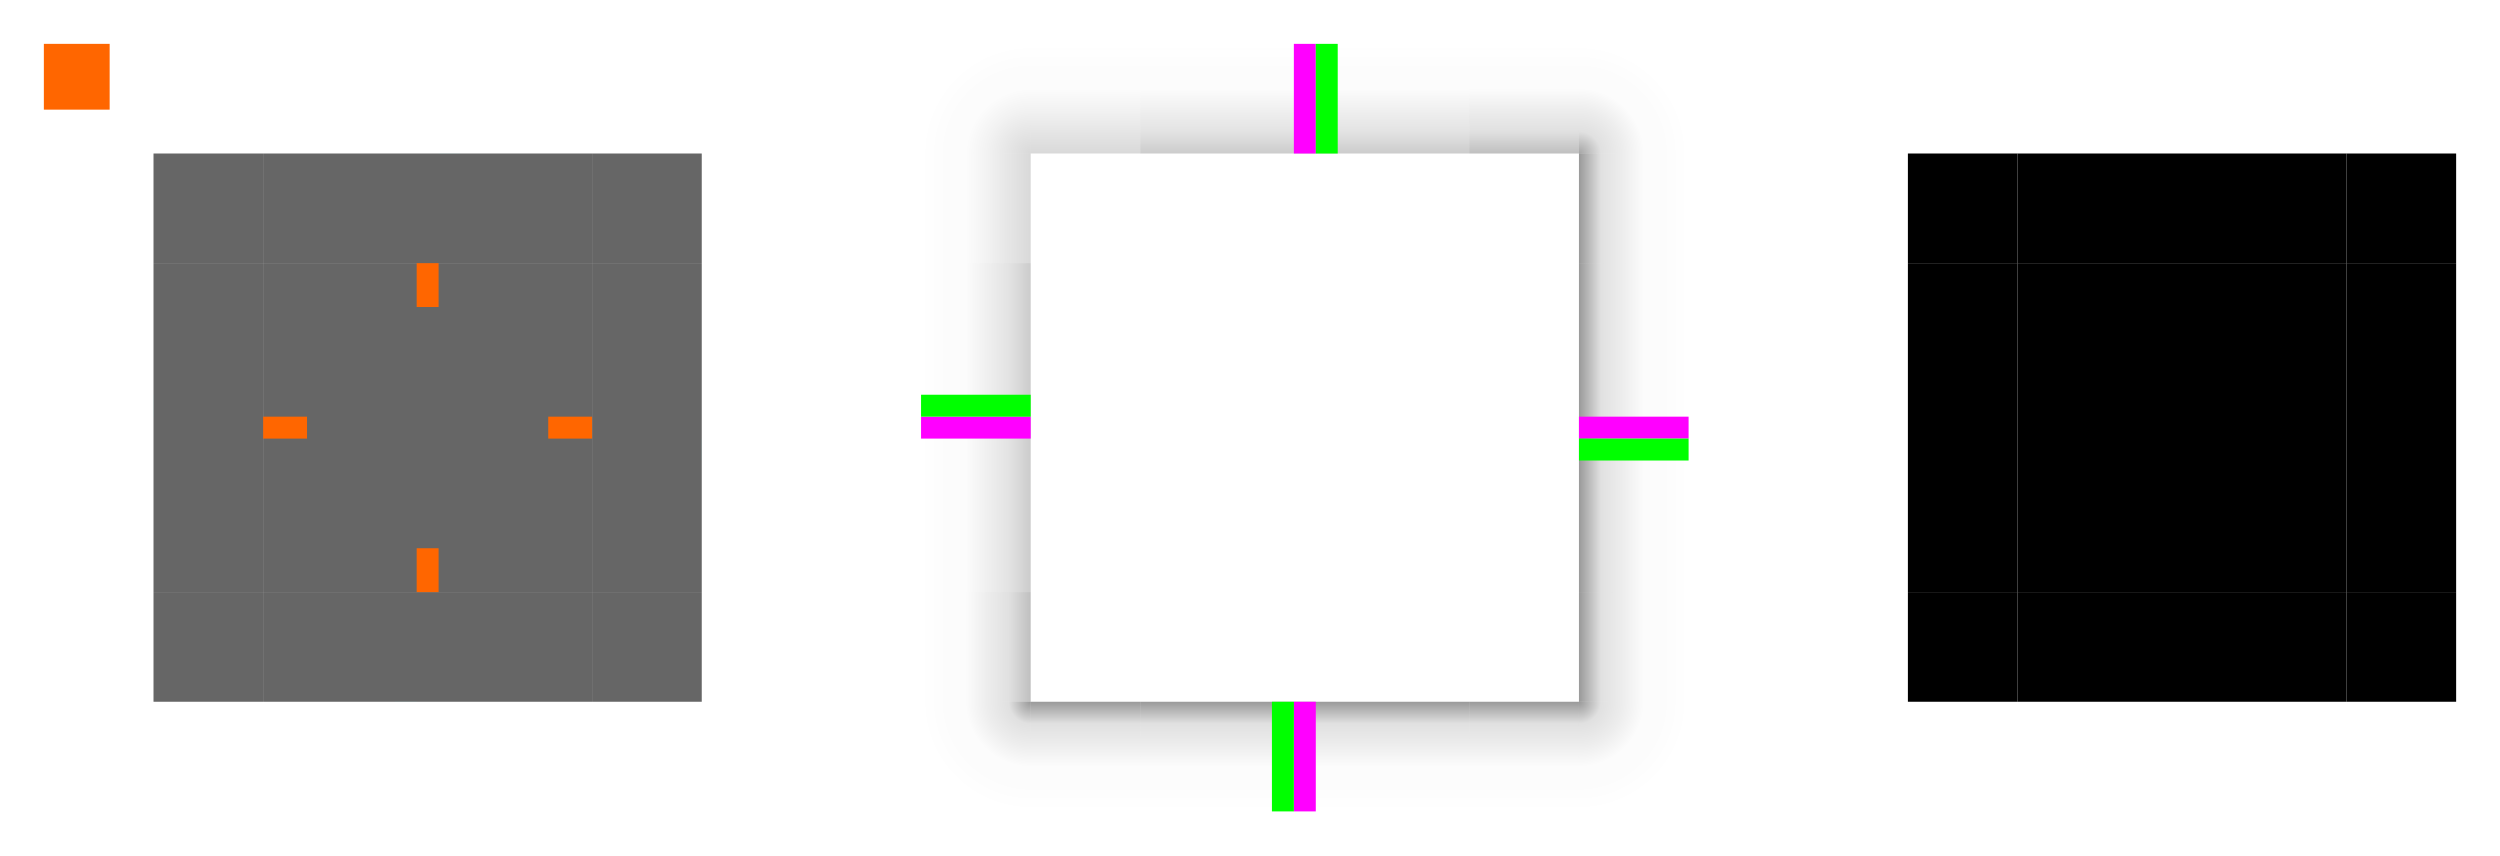
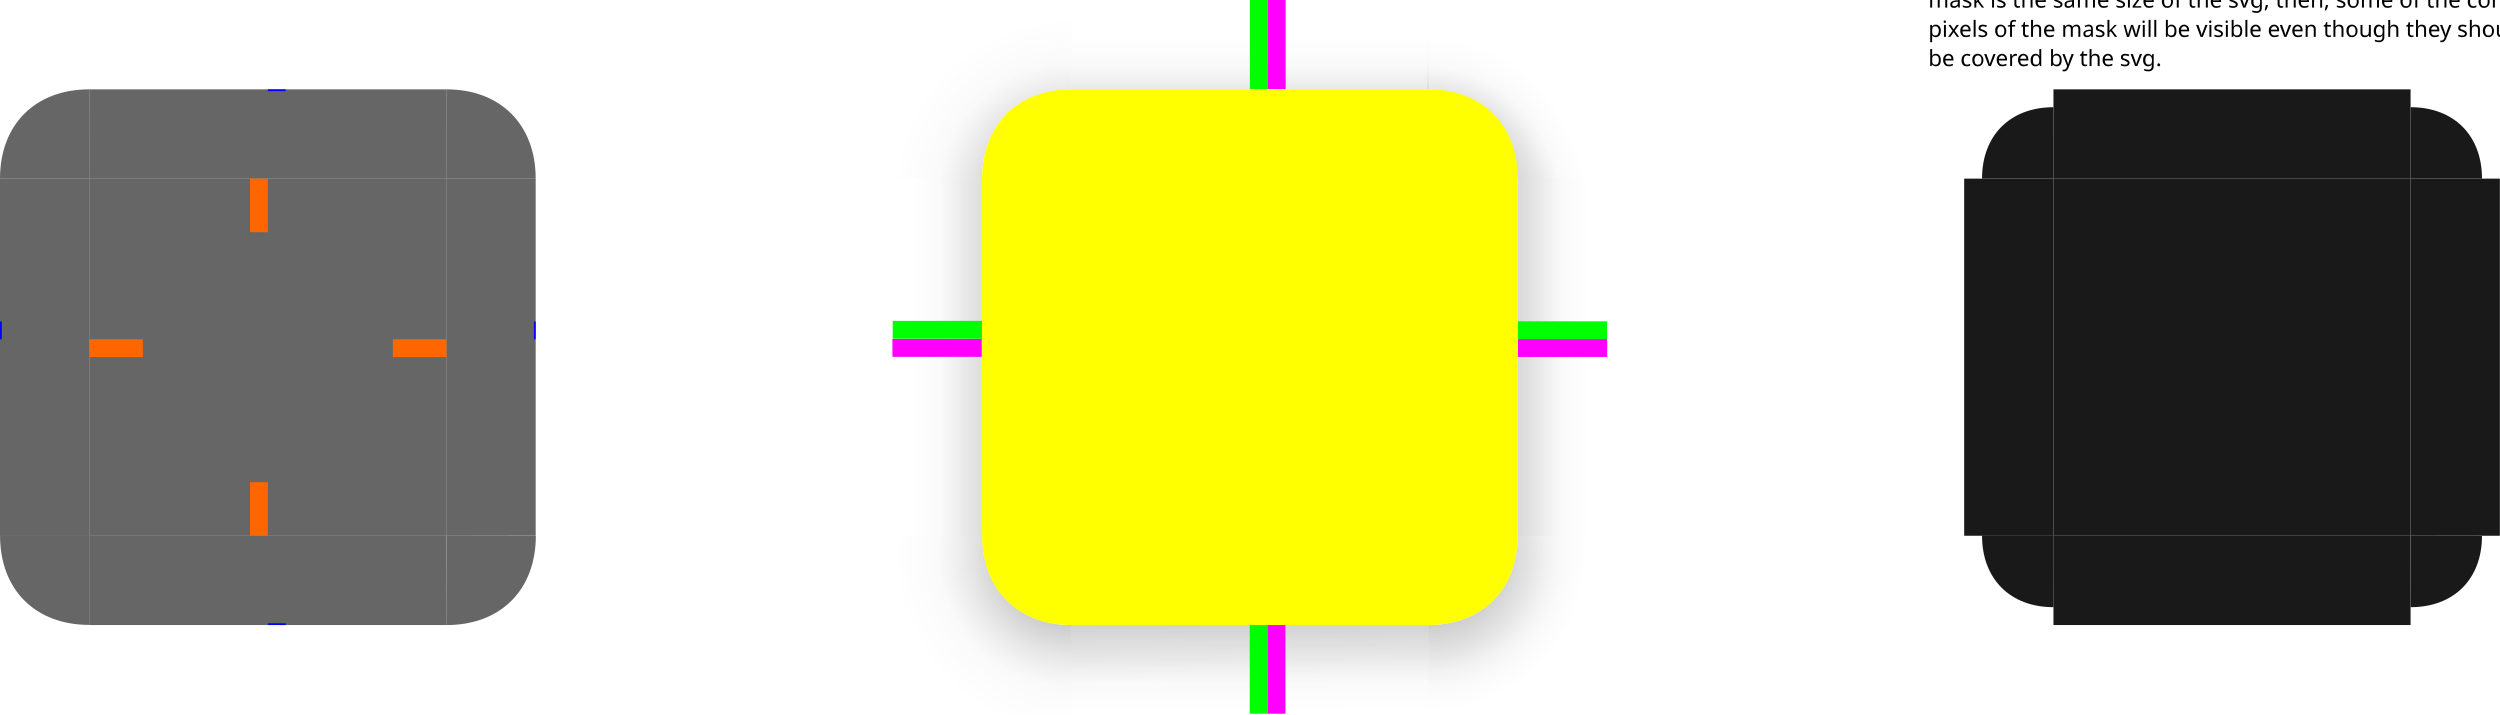
- <svg xmlns="http://www.w3.org/2000/svg" xmlns:xlink="http://www.w3.org/1999/xlink" width="114" height="39" viewBox="0 0 114 39" version="1.1" id="svg5">
-   <defs id="defs2">
-     <linearGradient xlink:href="#linearGradient7934" id="linearGradient2326" gradientUnits="userSpaceOnUse" x1="328" y1="355" x2="328" y2="350" />
-     <linearGradient id="linearGradient7934">
-       <stop style="stop-color:#000000;stop-opacity:0.2" offset="0" id="stop7922" />
-       <stop style="stop-color:#000000;stop-opacity:0.11" offset="0.2" id="stop7924" />
-       <stop style="stop-color:#000000;stop-opacity:0.06" offset="0.4" id="stop7926" />
-       <stop style="stop-color:#000000;stop-opacity:0.01" offset="0.599" id="stop7928" />
-       <stop style="stop-color:#000000;stop-opacity:0.01" offset="0.798" id="stop7930" />
-       <stop style="stop-color:#000000;stop-opacity:0;" offset="1" id="stop7932" />
+ <svg xmlns="http://www.w3.org/2000/svg" xmlns:xlink="http://www.w3.org/1999/xlink" width="140.008" height="40.004" viewBox="0 0 140.008 40.004" version="1.1" id="svg337">
+   <style id="style341">
+ .ColorScheme-Background { 
+     color:#000000;
+     color-stop:#000000;
+ }
+ </style>
+   <defs id="defs334">
+     <linearGradient id="linearGradient44269">
+       <stop style="stop-color:#000000;stop-opacity:1;" offset="0" id="stop44257" />
+       <stop style="stop-color:#000000;stop-opacity:0.2;" offset="0.437" id="stop44259" />
+       <stop style="stop-color:#000000;stop-opacity:0.1;" offset="0.651" id="stop44261" />
+       <stop style="stop-color:#000000;stop-opacity:0.05;" offset="0.751" id="stop44263" />
+       <stop style="stop-color:#000000;stop-opacity:0.02;" offset="0.849" id="stop44265" />
+       <stop style="stop-color:#000000;stop-opacity:0;" offset="1" id="stop44267" />
    </linearGradient>
-     <linearGradient xlink:href="#linearGradient7934" id="linearGradient2328" gradientUnits="userSpaceOnUse" gradientTransform="translate(-695,-40)" x1="328" y1="355" x2="328" y2="350" />
-     <linearGradient xlink:href="#linearGradient7266" id="linearGradient2330" gradientUnits="userSpaceOnUse" gradientTransform="translate(-695,-695)" x1="328" y1="355" x2="328" y2="350" />
-     <linearGradient id="linearGradient7266">
-       <stop style="stop-color:#000000;stop-opacity:0.4" offset="0" id="stop7254" />
-       <stop style="stop-color:#000000;stop-opacity:0.12" offset="0.2" id="stop7256" />
-       <stop style="stop-color:#000000;stop-opacity:0.07" offset="0.4" id="stop7258" />
-       <stop style="stop-color:#000000;stop-opacity:0.01" offset="0.599" id="stop7260" />
-       <stop style="stop-color:#000000;stop-opacity:0.01" offset="0.798" id="stop7262" />
-       <stop style="stop-color:#000000;stop-opacity:0;" offset="1" id="stop7264" />
+     <linearGradient id="linearGradient33997">
+       <stop style="stop-color:#000000;stop-opacity:0.2;" offset="0" id="stop33987" />
+       <stop style="stop-color:#000000;stop-opacity:0.1;" offset="0.388" id="stop33989" />
+       <stop style="stop-color:#000000;stop-opacity:0.05;" offset="0.556" id="stop33991" />
+       <stop style="stop-color:#000000;stop-opacity:0.02;" offset="0.687" id="stop33993" />
+       <stop style="stop-color:#000000;stop-opacity:0;" offset="1" id="stop33995" />
    </linearGradient>
-     <linearGradient xlink:href="#linearGradient7266" id="linearGradient2332" gradientUnits="userSpaceOnUse" gradientTransform="translate(-655,-735)" x1="328" y1="355" x2="328" y2="350" />
-     <radialGradient xlink:href="#linearGradient7162" id="radialGradient5825" cx="340" cy="400" fx="340" fy="400" r="3" gradientUnits="userSpaceOnUse" gradientTransform="matrix(1.666668,-7.1111299e-6,7.1111252e-6,1.666667,-226.6699,-266.6642)" />
-     <linearGradient id="linearGradient7162">
-       <stop style="stop-color:#000000;stop-opacity:0.35" offset="0" id="stop7150" />
-       <stop style="stop-color:#000000;stop-opacity:0.12" offset="0.2" id="stop7152" />
-       <stop style="stop-color:#000000;stop-opacity:0.07" offset="0.4" id="stop7154" />
-       <stop style="stop-color:#000000;stop-opacity:0.01" offset="0.599" id="stop7156" />
-       <stop style="stop-color:#000000;stop-opacity:0.01" offset="0.798" id="stop7158" />
-       <stop style="stop-color:#000000;stop-opacity:0;" offset="1" id="stop7160" />
+     <linearGradient id="linearGradient33985">
+       <stop style="stop-color:#000000;stop-opacity:1;" offset="0" id="stop33973" />
+       <stop style="stop-color:#000000;stop-opacity:0.2;" offset="0.4" id="stop33975" />
+       <stop style="stop-color:#000000;stop-opacity:0.1;" offset="0.566" id="stop33977" />
+       <stop style="stop-color:#000000;stop-opacity:0.05;" offset="0.674" id="stop33979" />
+       <stop style="stop-color:#000000;stop-opacity:0.02;" offset="0.749" id="stop33981" />
+       <stop style="stop-color:#000000;stop-opacity:0;" offset="1" id="stop33983" />
    </linearGradient>
-     <linearGradient xlink:href="#linearGradient921" id="linearGradient6084" x1="337" y1="400" x2="337" y2="395" gradientUnits="userSpaceOnUse" />
-     <linearGradient id="linearGradient921">
-       <stop style="stop-color:#000000;stop-opacity:0.25" offset="0" id="stop909" />
-       <stop style="stop-color:#000000;stop-opacity:0.12" offset="0.2" id="stop911" />
-       <stop style="stop-color:#000000;stop-opacity:0.07" offset="0.4" id="stop913" />
-       <stop style="stop-color:#000000;stop-opacity:0.01" offset="0.599" id="stop915" />
-       <stop style="stop-color:#000000;stop-opacity:0.01" offset="0.798" id="stop917" />
-       <stop style="stop-color:#000000;stop-opacity:0;" offset="1" id="stop919" />
+     <linearGradient id="linearGradient33971">
+       <stop style="stop-color:#000000;stop-opacity:0.2;" offset="0" id="stop33961" />
+       <stop style="stop-color:#000000;stop-opacity:0.1;" offset="0.388" id="stop33963" />
+       <stop style="stop-color:#000000;stop-opacity:0.05;" offset="0.556" id="stop33965" />
+       <stop style="stop-color:#000000;stop-opacity:0.02;" offset="0.687" id="stop33967" />
+       <stop style="stop-color:#000000;stop-opacity:0;" offset="1" id="stop33969" />
    </linearGradient>
-     <linearGradient xlink:href="#linearGradient7266" id="linearGradient6281" gradientUnits="userSpaceOnUse" x1="337" y1="400" x2="337" y2="395" gradientTransform="rotate(90,337.5,402.5)" />
-     <radialGradient xlink:href="#linearGradient7266" id="radialGradient5825-1" cx="340" cy="400" fx="340" fy="400" r="3" gradientUnits="userSpaceOnUse" gradientTransform="matrix(1.666668,-7.1111299e-6,7.1111252e-6,1.666667,-226.6699,-266.6642)" />
-     <linearGradient xlink:href="#linearGradient7266" id="linearGradient6915" gradientUnits="userSpaceOnUse" x1="337" y1="400" x2="337" y2="395" />
-     <radialGradient xlink:href="#linearGradient7266" id="radialGradient5825-2" cx="340" cy="400" fx="340" fy="400" r="3" gradientUnits="userSpaceOnUse" gradientTransform="matrix(1.666668,-7.1111299e-6,7.1111252e-6,1.666667,-226.6699,-266.6642)" />
-     <linearGradient xlink:href="#linearGradient921" id="linearGradient6995" gradientUnits="userSpaceOnUse" gradientTransform="rotate(90,337.5,402.5)" x1="337" y1="400" x2="337" y2="395" />
-     <radialGradient xlink:href="#linearGradient7692" id="radialGradient5825-5" cx="340" cy="400" fx="340" fy="400" r="3" gradientUnits="userSpaceOnUse" gradientTransform="matrix(1.666668,-7.1111299e-6,7.1111252e-6,1.666667,-226.6699,-266.6642)" />
-     <linearGradient id="linearGradient7692">
-       <stop style="stop-color:#000000;stop-opacity:0.15" offset="0" id="stop7680" />
-       <stop style="stop-color:#000000;stop-opacity:0.1" offset="0.2" id="stop7682" />
-       <stop style="stop-color:#000000;stop-opacity:0.05" offset="0.4" id="stop7684" />
-       <stop style="stop-color:#000000;stop-opacity:0.01" offset="0.599" id="stop7686" />
-       <stop style="stop-color:#000000;stop-opacity:0.01" offset="0.798" id="stop7688" />
-       <stop style="stop-color:#000000;stop-opacity:0;" offset="1" id="stop7690" />
+     <linearGradient id="linearGradient31055">
+       <stop style="stop-color:#000000;stop-opacity:0.2;" offset="0" id="stop31045" />
+       <stop style="stop-color:#000000;stop-opacity:0.1;" offset="0.388" id="stop31047" />
+       <stop style="stop-color:#000000;stop-opacity:0.05;" offset="0.556" id="stop31049" />
+       <stop style="stop-color:#000000;stop-opacity:0.02;" offset="0.687" id="stop31051" />
+       <stop style="stop-color:#000000;stop-opacity:0;" offset="1" id="stop31053" />
    </linearGradient>
-     <linearGradient xlink:href="#linearGradient7692" id="linearGradient7071" gradientUnits="userSpaceOnUse" x1="337" y1="400" x2="337" y2="395" />
-     <linearGradient xlink:href="#linearGradient7692" id="linearGradient7073" gradientUnits="userSpaceOnUse" gradientTransform="rotate(90,337.5,402.5)" x1="337" y1="400" x2="337" y2="395" />
-     <linearGradient xlink:href="#linearGradient7266" id="linearGradient1496" gradientUnits="userSpaceOnUse" gradientTransform="rotate(90,337.5,402.5)" x1="337" y1="400" x2="337" y2="395" />
-     <linearGradient xlink:href="#linearGradient7266" id="linearGradient1498" gradientUnits="userSpaceOnUse" x1="337" y1="400" x2="337" y2="395" />
+     <linearGradient id="linearGradient18642">
+       <stop style="stop-color:#000000;stop-opacity:1;" offset="0" id="stop18638" />
+       <stop style="stop-color:#000000;stop-opacity:0.2;" offset="0.496" id="stop21558" />
+       <stop style="stop-color:#000000;stop-opacity:0.1;" offset="0.693" id="stop20100" />
+       <stop style="stop-color:#000000;stop-opacity:0.05;" offset="0.774" id="stop20102" />
+       <stop style="stop-color:#000000;stop-opacity:0.02;" offset="0.833" id="stop20104" />
+       <stop style="stop-color:#000000;stop-opacity:0;" offset="1" id="stop18640" />
+     </linearGradient>
+     <linearGradient id="linearGradient2866">
+       <stop style="stop-color:#000000;stop-opacity:0.2;" offset="0" id="stop2862" />
+       <stop style="stop-color:#000000;stop-opacity:0.1;" offset="0.388" id="stop9406" />
+       <stop style="stop-color:#000000;stop-opacity:0.05;" offset="0.556" id="stop9408" />
+       <stop style="stop-color:#000000;stop-opacity:0.02;" offset="0.687" id="stop6500" />
+       <stop style="stop-color:#000000;stop-opacity:0;" offset="1" id="stop2864" />
+     </linearGradient>
+     <linearGradient xlink:href="#linearGradient33971" id="linearGradient2868" x1="100.999" y1="180" x2="96.042" y2="180" gradientUnits="userSpaceOnUse" />
+     <linearGradient xlink:href="#linearGradient31055" id="linearGradient13808" gradientUnits="userSpaceOnUse" x1="100.557" y1="180" x2="96.042" y2="180" gradientTransform="translate(-229.9999)" />
+     <linearGradient xlink:href="#linearGradient2866" id="linearGradient13853" gradientUnits="userSpaceOnUse" gradientTransform="translate(-294.9999,-295.0002)" x1="100.115" y1="180" x2="95.07" y2="179.956" />
+     <linearGradient xlink:href="#linearGradient33997" id="linearGradient13898" gradientUnits="userSpaceOnUse" gradientTransform="translate(64.99999,-295)" x1="101.971" y1="180" x2="97.014" y2="180" />
+     <radialGradient xlink:href="#linearGradient33985" id="radialGradient20098" cx="94.485" cy="170.113" fx="94.485" fy="170.113" r="4.998" gradientTransform="matrix(5.1180452e-4,-1.99725,2.000801,5.1270592e-4,-235.4093,359.5842)" gradientUnits="userSpaceOnUse" />
+     <radialGradient xlink:href="#linearGradient18642" id="radialGradient20098-9" cx="93.977" cy="170.072" fx="93.977" fy="170.072" r="4.998" gradientTransform="matrix(-0.01034398,-1.997223,-1.80627,0.00935499,433.1883,358.0809)" gradientUnits="userSpaceOnUse" />
+     <radialGradient xlink:href="#linearGradient33985" id="radialGradient20098-5" cx="94.95" cy="169.605" fx="94.95" fy="169.605" r="4.998" gradientTransform="matrix(-1.99725,-5.1180452e-4,5.1270592e-4,-2.000801,294.5881,530.404)" gradientUnits="userSpaceOnUse" />
+     <radialGradient xlink:href="#linearGradient44269" id="radialGradient20098-5-2" cx="94.994" cy="169.605" fx="94.994" fy="169.605" r="4.998" gradientTransform="matrix(1.767431,-5.7825657e-4,-5.7941508e-4,-1.770901,-42.74371,491.4181)" gradientUnits="userSpaceOnUse" />
  </defs>
-   <g id="layer1" transform="translate(-268,-348)">
-     <rect style="opacity:1;fill-opacity:0.6;fill-rule:nonzero" id="center" width="15" height="15" x="280" y="360" class="ColorScheme-Background" />
-     <rect style="opacity:1;fill-opacity:0.6;fill-rule:evenodd" id="right" width="5" height="15" x="295" y="360" class="ColorScheme-Background" />
-     <rect style="opacity:1;fill-opacity:0.6;fill-rule:nonzero" id="top" width="15" height="5" x="280" y="355" class="ColorScheme-Background" />
-     <rect style="opacity:1;fill-opacity:0.6;fill-rule:evenodd" id="left" width="5" height="15" x="275" y="360" class="ColorScheme-Background" />
-     <rect style="opacity:1;fill-opacity:0.6;fill-rule:evenodd" id="bottom" width="15" height="5" x="280" y="375" class="ColorScheme-Background" />
-     <rect style="fill:#000000;fill-opacity:1;fill-rule:nonzero" id="mask-center" width="15" height="15" x="360" y="360" />
-     <rect style="fill:#000000;fill-opacity:1;fill-rule:evenodd" id="mask-right" width="5" height="15" x="375" y="360" />
-     <rect style="fill:#000000;fill-opacity:1;fill-rule:nonzero" id="mask-top" width="15" height="5" x="360" y="355" />
-     <rect style="fill:#000000;fill-opacity:1;fill-rule:evenodd" id="mask-left" width="5" height="15" x="355" y="360" />
-     <rect style="fill:#000000;fill-opacity:1;fill-rule:evenodd" id="mask-bottom" width="15" height="5" x="360" y="375" />
-     <rect style="opacity:1;fill:#ff6600;fill-opacity:1;fill-rule:nonzero;stroke-width:0.632" id="hint-left-margin" width="2" height="1" x="-282" y="367" transform="scale(-1,1)" />
-     <rect style="opacity:1;fill:#ff6600;fill-opacity:1;fill-rule:nonzero;stroke-width:0.632" id="hint-top-margin" width="1" height="2" x="287" y="-362" transform="scale(1,-1)" />
-     <rect style="opacity:1;fill:#ff6600;fill-opacity:1;fill-rule:nonzero;stroke-width:0.632" id="hint-right-margin" width="2" height="1" x="-295" y="367" transform="scale(-1,1)" />
-     <rect style="opacity:1;fill:#ff6600;fill-opacity:1;fill-rule:nonzero;stroke-width:0.632" id="hint-bottom-margin" width="1" height="2" x="287" y="-375" transform="scale(1,-1)" />
-     <rect style="opacity:1;fill:#00ffff;fill-opacity:1;fill-rule:nonzero;stroke-width:0.012" id="hint-left-inset" width="0.001" height="1" x="275" y="366" />
-     <rect style="opacity:1;fill:#00ffff;fill-opacity:1;fill-rule:nonzero;stroke-width:0.012" id="hint-top-inset" width="1" height="0.001" x="288" y="355" />
-     <rect style="opacity:1;fill:#00ffff;fill-opacity:1;fill-rule:nonzero;stroke-width:0.012" id="hint-right-inset" width="0.001" height="1" x="300" y="368" />
-     <rect style="opacity:1;fill:#00ffff;fill-opacity:1;fill-rule:nonzero;stroke-width:0.012" id="hint-bottom-inset" width="1" height="0.001" x="286" y="380" />
-     <rect style="opacity:1;fill:#ff6600;fill-opacity:1;fill-rule:nonzero;stroke-width:0.6" id="hint-tile-center" width="3" height="3" x="270" y="350" />
-     <g id="g4866">
-       <g id="g4869" />
-     </g>
-     <rect style="fill-opacity:0.6;fill-rule:nonzero" id="topleft" width="5" height="5" x="275" y="355" class="ColorScheme-Background" />
-     <rect style="fill-opacity:0.6;fill-rule:nonzero" id="topright" width="5" height="5" x="295" y="355" class="ColorScheme-Background" />
-     <rect style="fill-opacity:0.6;fill-rule:nonzero" id="bottomright" width="5" height="5" x="295" y="375" class="ColorScheme-Background" />
-     <rect style="fill-opacity:0.6;fill-rule:nonzero" id="bottomleft" width="5" height="5" x="275" y="375" class="ColorScheme-Background" />
-     <rect style="fill:#000000;fill-opacity:1;fill-rule:nonzero;stroke-width:0.577" id="mask-topleft" width="5" height="5" x="355" y="355" />
-     <rect style="fill:#000000;fill-opacity:1;fill-rule:nonzero;stroke-width:0.577" id="mask-topright" width="5" height="5" x="375" y="355" />
-     <rect style="fill:#000000;fill-opacity:1;fill-rule:nonzero;stroke-width:0.577" id="mask-bottomright" width="5" height="5" x="375" y="375" />
-     <rect style="fill:#000000;fill-opacity:1;fill-rule:nonzero;stroke-width:0.577" id="mask-bottomleft" width="5" height="5" x="355" y="375" />
-     <rect style="fill:url(#linearGradient2326);fill-opacity:1;fill-rule:nonzero" id="shadow-top" width="15" height="5" x="320" y="350" />
-     <rect style="fill:url(#linearGradient2328);fill-opacity:1;fill-rule:nonzero" id="shadow-lef" width="15" height="5" x="-375" y="310" transform="rotate(-90)" />
-     <rect style="fill:url(#linearGradient2330);fill-opacity:1;fill-rule:nonzero" id="shadow-right" width="15" height="5" x="-375" y="-345" transform="matrix(0,-1,-1,0,0,0)" />
-     <rect style="fill:url(#linearGradient2332);fill-opacity:1;fill-rule:nonzero" id="shadow-bottom" width="15" height="5" x="-335" y="-385" transform="scale(-1)" />
-     <rect style="fill:#ff00ff;fill-opacity:1;fill-rule:nonzero;stroke:none;stroke-opacity:0.31" id="shadow-hint-top-margin-1" width="1" height="5" x="327" y="350" />
-     <rect style="fill:#ff00ff;fill-opacity:1;fill-rule:nonzero;stroke:none;stroke-opacity:0.31" id="shadow-hint-right-margin-4" width="5" height="1" x="340" y="367" />
-     <rect style="fill:#ff00ff;fill-opacity:1;fill-rule:nonzero;stroke:none;stroke-opacity:0.31" id="shadow-hint-bottom-margin-5" width="1" height="5" x="327" y="380" />
-     <rect style="fill:#ff00ff;fill-opacity:1;fill-rule:nonzero;stroke:none;stroke-opacity:0.31" id="shadow-hint-left-margin-2" width="5" height="1" x="310" y="367" />
-     <rect style="fill:#00ff00;fill-opacity:1;fill-rule:nonzero;stroke:none;stroke-opacity:0.31" id="shadow-hint-top-inset-1" width="1" height="5" x="328" y="350" />
-     <rect style="fill:#00ff00;fill-opacity:1;fill-rule:nonzero;stroke:none;stroke-opacity:0.31" id="shadow-hint-right-inset-1" width="5" height="1" x="340" y="368" />
-     <rect style="fill:#00ff00;fill-opacity:1;fill-rule:nonzero;stroke:none;stroke-opacity:0.31" id="shadow-hint-bottom-inset-9" width="1" height="5" x="326" y="380" />
-     <rect style="fill:#00ff00;fill-opacity:1;fill-rule:nonzero;stroke:none;stroke-opacity:0.31" id="shadow-hint-left-inset-8" width="5" height="1" x="310" y="366" />
-     <g id="shadow-topright" transform="translate(0,-45)">
-       <path style="fill:url(#radialGradient5825);fill-opacity:1;stroke:none;stroke-width:1px;stroke-linecap:butt;stroke-linejoin:miter;stroke-opacity:1" d="m 340,395 v 5 h 5 v -5 z" id="path5817" />
-       <path style="fill:url(#linearGradient6084);fill-opacity:1;stroke:none;stroke-width:1px;stroke-linecap:butt;stroke-linejoin:miter;stroke-opacity:1" d="m 335,400 v -5 h 5 v 5 z" id="path6010" />
-       <path style="fill:url(#linearGradient1496);fill-opacity:1;stroke:none;stroke-width:1px;stroke-linecap:butt;stroke-linejoin:miter;stroke-opacity:1" d="m 340,400 h 5 v 5 h -5 z" id="path6010-6" />
-     </g>
-     <g id="shadow-bottomright" transform="rotate(90,350,390)">
-       <path style="fill:url(#radialGradient5825-1);fill-opacity:1;stroke:none;stroke-width:1px;stroke-linecap:butt;stroke-linejoin:miter;stroke-opacity:1" d="m 340,395 v 5 h 5 v -5 z" id="path5817-4" />
-       <path style="fill:url(#linearGradient1498);fill-opacity:1;stroke:none;stroke-width:1px;stroke-linecap:butt;stroke-linejoin:miter;stroke-opacity:1" d="m 335,400 v -5 h 5 v 5 z" id="path6010-4" />
-       <path style="fill:url(#linearGradient6281);fill-opacity:1;stroke:none;stroke-width:1px;stroke-linecap:butt;stroke-linejoin:miter;stroke-opacity:1" d="m 340,400 h 5 v 5 h -5 z" id="path6010-6-8" />
-     </g>
-     <g id="shadow-bottomleft" transform="rotate(180,327.5,390)">
-       <path style="fill:url(#radialGradient5825-2);fill-opacity:1;stroke:none;stroke-width:1px;stroke-linecap:butt;stroke-linejoin:miter;stroke-opacity:1" d="m 340,395 v 5 h 5 v -5 z" id="path5817-7" />
-       <path style="fill:url(#linearGradient6915);fill-opacity:1;stroke:none;stroke-width:1px;stroke-linecap:butt;stroke-linejoin:miter;stroke-opacity:1" d="m 335,400 v -5 h 5 v 5 z" id="path6010-61" />
-       <path style="fill:url(#linearGradient6995);fill-opacity:1;stroke:none;stroke-width:1px;stroke-linecap:butt;stroke-linejoin:miter;stroke-opacity:1" d="m 340,400 h 5 v 5 h -5 z" id="path6010-6-6" />
-     </g>
-     <g id="shadow-topleft" transform="rotate(-90,305,390)">
-       <path style="fill:url(#radialGradient5825-5);fill-opacity:1;stroke:none;stroke-width:1px;stroke-linecap:butt;stroke-linejoin:miter;stroke-opacity:1" d="m 340,395 v 5 h 5 v -5 z" id="path5817-8" />
-       <path style="fill:url(#linearGradient7071);fill-opacity:1;stroke:none;stroke-width:1px;stroke-linecap:butt;stroke-linejoin:miter;stroke-opacity:1" d="m 335,400 v -5 h 5 v 5 z" id="path6010-8" />
-       <path style="fill:url(#linearGradient7073);fill-opacity:1;stroke:none;stroke-width:1px;stroke-linecap:butt;stroke-linejoin:miter;stroke-opacity:1" d="m 340,400 h 5 v 5 h -5 z" id="path6010-6-83" />
-     </g>
+   <g id="layer1" transform="translate(-45,-159.9961)">
+     <rect id="center" width="20" height="20" x="50" y="170" style="opacity:0.6;fill:currentColor" class="ColorScheme-Background" />
+     <rect id="top" width="20" height="5" x="50" y="165" style="opacity:0.6;fill:currentColor" class="ColorScheme-Background" />
+     <rect id="right" width="5" height="20" x="70" y="170" style="opacity:0.6;fill:currentColor" class="ColorScheme-Background" />
+     <rect id="left" width="5" height="20" x="45" y="170" style="opacity:0.6;fill:currentColor" class="ColorScheme-Background" />
+     <rect id="bottom" width="20" height="5" x="50" y="190" style="opacity:0.6;fill:currentColor" class="ColorScheme-Background" />
+     <path style="opacity:0.6;fill:currentColor" d="m 70,170 h 5 c 0,-3.023 -1.967,-5 -4.997,-5 z" id="topright" class="ColorScheme-Background" />
+     <path style="opacity:0.6;fill:currentColor" d="m 50,170 h -5 c 0,-3.023 1.967,-5 4.997,-5 z" id="topleft" class="ColorScheme-Background" />
+     <path style="opacity:0.6;fill:currentColor" d="m 50.003,189.993 h -5 c 0,3.023 1.967,5 4.997,5 z" id="bottomleft" class="ColorScheme-Background" />
+     <path style="opacity:0.6;fill:currentColor" d="m 70.009,190.002 -0.006,5 c 3.023,0.003 5.002,-1.961 5.006,-4.991 z" id="bottomright" class="ColorScheme-Background" />
+     <rect id="mask-center" width="20" height="20" x="160" y="170" style="opacity:0.9;fill:currentColor" />
+     <rect id="mask-top" width="20" height="5" x="160" y="165" style="opacity:0.9;fill:currentColor" />
+     <rect id="mask-right" width="5" height="20" x="180" y="170" style="opacity:0.9;fill:currentColor" />
+     <rect id="mask-left" width="5" height="20" x="155" y="170" style="opacity:0.9;fill:currentColor" />
+     <rect id="mask-bottom" width="20" height="5" x="160" y="190" style="opacity:0.9;fill:currentColor" />
+     <path style="opacity:0.9;fill:currentColor;stroke-width:0.8" d="m 180,170 h 4 c 0,-2.418 -1.573,-4 -3.998,-4 z" id="mask-topright" />
+     <path style="opacity:0.9;fill:currentColor;stroke-width:0.8" d="m 160,170 h -4 c 0,-2.418 1.573,-4 3.998,-4 z" id="mask-topleft" />
+     <path style="opacity:0.9;fill:currentColor;stroke-width:0.801" d="m 160.003,189.993 h -4.003 c 0,2.422 1.575,4.007 4.001,4.007 z" id="mask-bottomleft" />
+     <path style="opacity:0.9;fill:currentColor;stroke-width:0.799" d="M 180.008,190.002 180.003,194 c 2.414,0.002 3.994,-1.568 3.997,-3.991 z" id="mask-bottomright" />
+     <rect id="shadow-left" width="5" height="20" x="95" y="170" style="opacity:0.9;fill:url(#linearGradient2868);fill-opacity:1;stroke-width:1;stroke-dasharray:none" />
+     <rect id="shadow-right" width="5" height="20" x="-135" y="170" style="opacity:0.9;fill:url(#linearGradient13808);fill-opacity:1;stroke-width:1;stroke-dasharray:none" transform="scale(-1,1)" />
+     <rect id="shadow-bottom" width="5" height="20" x="-200" y="-125" style="opacity:0.9;fill:url(#linearGradient13853);fill-opacity:1;stroke-width:1;stroke-dasharray:none" transform="matrix(0,-1,-1,0,0,0)" />
+     <rect id="shadow-top" width="5" height="20" x="160" y="-125" style="opacity:0.9;fill:url(#linearGradient13898);fill-opacity:1;stroke-width:1;stroke-dasharray:none" transform="rotate(90)" />
+     <path style="fill:url(#radialGradient20098);fill-opacity:1;stroke-width:0.999;stroke-dasharray:none" d="m 94.999,169.998 2.9e-5,-2.987 c 0,-4.02 2.987,-7.014 6.996,-7.014 l 3,0.007 v 4.997 c -2.968,0.012 -4.997,1.971 -4.999,4.997 z" id="shadow-topleft" />
+     <path style="fill:url(#radialGradient20098-9);fill-opacity:1;stroke-width:0.999;stroke-dasharray:none" d="m 134.936,170.001 -3e-5,-2.987 c 0,-4.02 -2.987,-7.014 -6.996,-7.014 l -3,0.007 v 4.997 c 2.968,0.012 4.997,1.971 4.999,4.997 z" id="shadow-topright" />
+     <path style="fill:url(#radialGradient20098-5);fill-opacity:1;stroke-width:0.999;stroke-dasharray:none" d="m 105.002,199.996 -2.987,-3e-5 C 97.994,199.996 95,197.009 95,193 L 95.007,190 h 4.997 c 0.012,2.968 1.971,4.997 4.997,4.999 z" id="shadow-bottomleft" />
+     <path style="fill:url(#radialGradient20098-5-2);fill-opacity:1;stroke-width:0.999;stroke-dasharray:none" d="m 125,199.996 2.988,-3e-5 c 4.021,0 7.014,-2.987 7.014,-6.996 L 134.995,190 h -4.997 c -0.012,2.968 -1.971,4.997 -4.997,4.999 z" id="shadow-bottomright" />
+     <rect style="fill:#ff6600;stroke-width:0.849" id="hint-top-margin" width="1" height="3" x="59" y="170" />
+     <rect style="fill:#ff6600;stroke-width:0.849" id="hint-bottom-margin" width="1" height="3" x="59" y="187" />
+     <rect style="fill:#ff6600;stroke-width:0.849" id="hint-right-margin" width="1" height="3" x="178.996" y="-70" transform="rotate(90)" />
+     <rect style="fill:#ff6600;stroke-width:0.849" id="hint-left-margin" width="1" height="3" x="178.996" y="-53" transform="rotate(90)" />
+     <rect style="fill:#ff6600" id="hint-tile-center" width="5" height="5" x="44.938" y="154.996" />
+     <rect style="fill:#00ff00;stroke-width:1.008" id="shadow-hint-top-margin" width="1" height="5" x="115" y="159.996" />
+     <rect style="fill:#ff00ff;stroke-width:1.008" id="shadow-hint-top-inset" width="1" height="5" x="116" y="159.996" />
+     <rect style="fill:#00ff00;stroke-width:1.008" id="shadow-hint-bottom-margin" width="1" height="5" x="114.989" y="194.967" />
+     <rect style="fill:#ff00ff;stroke-width:1.008" id="shadow-hint-bottom-inset" width="1" height="5" x="115.989" y="194.967" />
+     <rect style="fill:#00ff00;stroke-width:1.008" id="shadow-hint-right-margin" width="1" height="5" x="-178.991" y="130.002" transform="rotate(-90)" />
+     <rect style="fill:#ff00ff;stroke-width:1.008" id="shadow-hint-right-inset" width="1" height="5" x="-179.986" y="130.007" transform="rotate(-90)" />
+     <rect style="fill:#00ff00;stroke-width:1.008" id="shadow-hint-left-margin" width="1" height="5" x="-178.966" y="-99.994" transform="matrix(0,-1,-1,0,0,0)" />
+     <rect style="fill:#ff00ff;stroke-width:1.008" id="shadow-hint-left-inset" width="1" height="5" x="-179.981" y="-99.979" transform="matrix(0,-1,-1,0,0,0)" />
+     <text xml:space="preserve" style="font-stretch:condensed;font-size:1.252px;font-family:Impact;-inkscape-font-specification:'Impact Condensed';text-align:start;text-anchor:start;fill:#ff0000;stroke:#000000;stroke-width:5.729;stroke-linecap:round" x="152.987" y="157.149" id="text1204">
+       <tspan id="tspan1202" x="152.987" y="157.149" style="font-style:normal;font-variant:normal;font-weight:normal;font-stretch:normal;font-size:1.252px;font-family:'Noto Sans';-inkscape-font-specification:'Noto Sans';text-align:start;text-anchor:start;fill:#000000;stroke:none;stroke-width:5.729">The corners of the mask are 1px  smaller because they</tspan>
+       <tspan x="152.987" y="158.787" style="font-style:normal;font-variant:normal;font-weight:normal;font-stretch:normal;font-size:1.252px;font-family:'Noto Sans';-inkscape-font-specification:'Noto Sans';text-align:start;text-anchor:start;fill:#000000;stroke:none;stroke-width:5.729" id="tspan1358">are not antialiased, whereas the svg corners are; if the</tspan>
+       <tspan x="152.987" y="160.424" style="font-style:normal;font-variant:normal;font-weight:normal;font-stretch:normal;font-size:1.252px;font-family:'Noto Sans';-inkscape-font-specification:'Noto Sans';text-align:start;text-anchor:start;fill:#000000;stroke:none;stroke-width:5.729" id="tspan1360">mask is the same size of the svg, then, some of the corner</tspan>
+       <tspan x="152.987" y="162.062" style="font-style:normal;font-variant:normal;font-weight:normal;font-stretch:normal;font-size:1.252px;font-family:'Noto Sans';-inkscape-font-specification:'Noto Sans';text-align:start;text-anchor:start;fill:#000000;stroke:none;stroke-width:5.729" id="tspan1362">pixels of the mask will be visible even though they should</tspan>
+       <tspan x="152.987" y="163.699" style="font-style:normal;font-variant:normal;font-weight:normal;font-stretch:normal;font-size:1.252px;font-family:'Noto Sans';-inkscape-font-specification:'Noto Sans';text-align:start;text-anchor:start;fill:#000000;stroke:none;stroke-width:5.729" id="tspan1364">be covered by the svg.</tspan>
+     </text>
+     <path style="fill:#ffff00" d="m 100,170 c 0,-3 2,-5 5,-5 h 20 c 3,0 5,2 5,5 v 20 c 0,3 -2,5 -5,5 h -20 c -3,0 -5,-2 -5,-5 z" id="path1292" />
+     <rect style="fill:#0000ff;stroke-width:0.155" id="hint-top-inset" width="1" height="0.1" x="60" y="165" />
+     <rect style="fill:#0000ff;stroke-width:0.155" id="hint-bottom-inset" width="1" height="0.1" x="60" y="194.9" />
+     <rect style="fill:#0000ff;stroke-width:0.155" id="hint-right-inset" width="1" height="0.1" x="178" y="-75" transform="rotate(90)" />
+     <rect style="fill:#0000ff;stroke-width:0.155" id="hint-left-inset" width="1" height="0.1" x="178" y="-45.1" transform="rotate(90)" />
  </g>
</svg>
